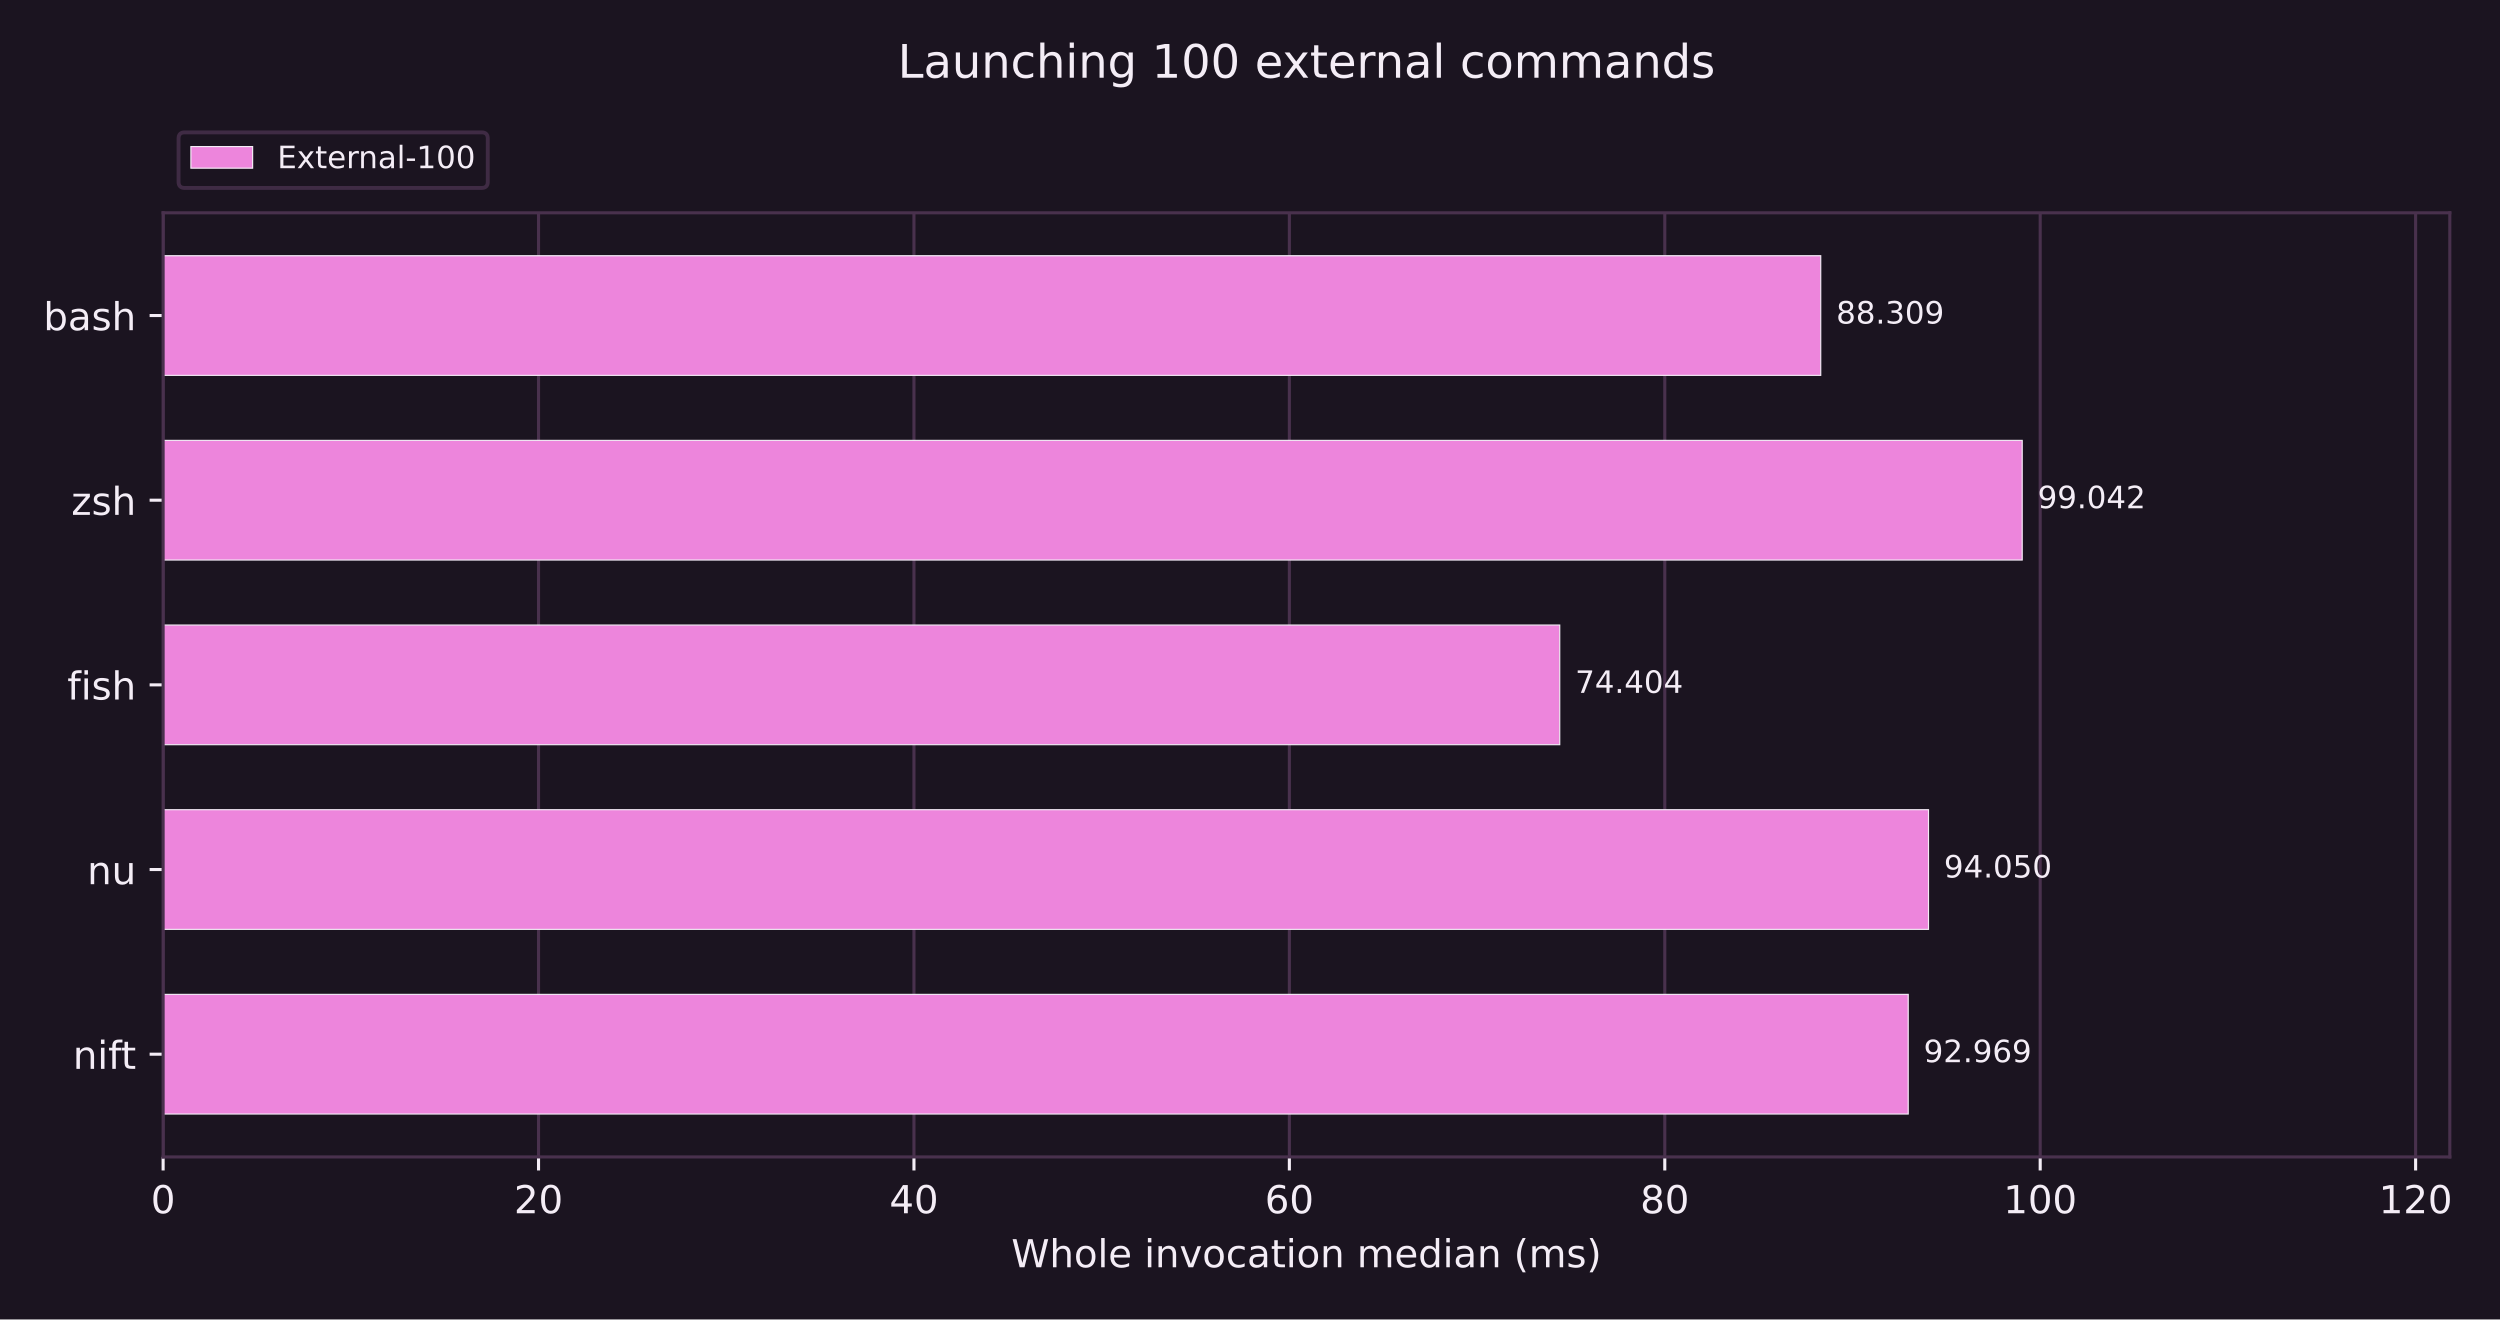
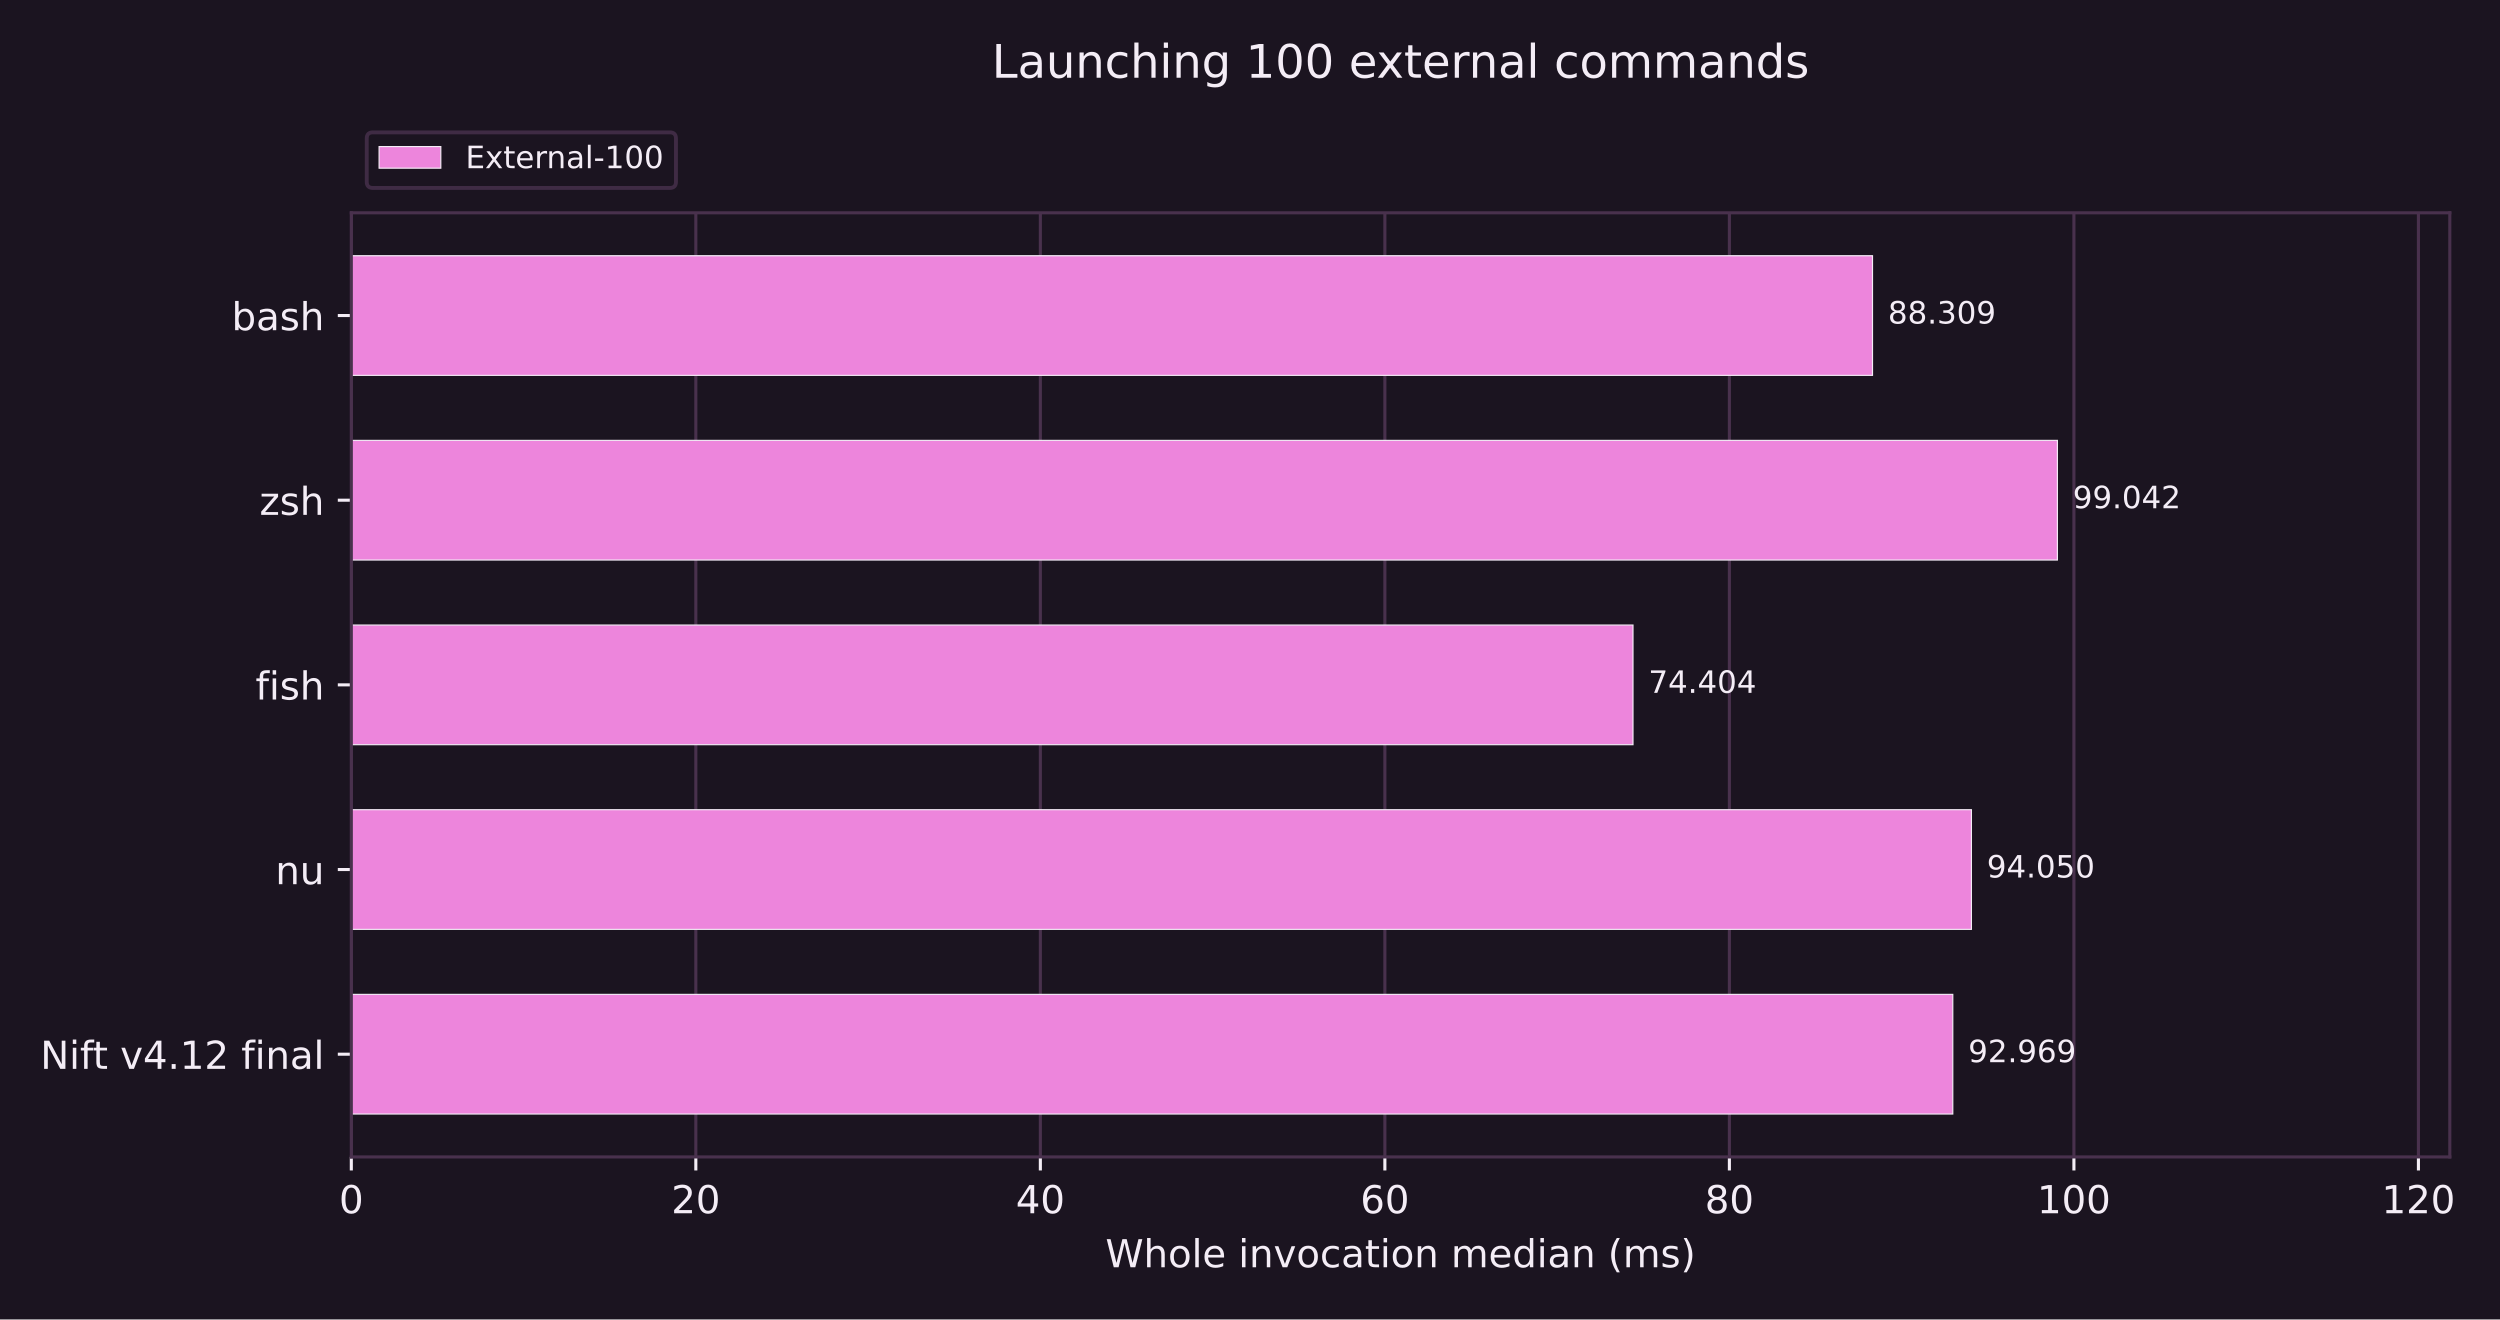
<svg xmlns="http://www.w3.org/2000/svg" xmlns:xlink="http://www.w3.org/1999/xlink" width="648pt" height="342pt" viewBox="0 0 648 342" version="1.1">
  <defs>
    <style type="text/css">*{stroke-linejoin: round; stroke-linecap: butt}</style>
  </defs>
  <g id="figure_1">
    <g id="patch_1">
      <path d="M 0 342  L 648 342  L 648 0  L 0 0  z " style="fill: #1b1420" />
    </g>
    <g id="axes_1">
      <g id="patch_2">
-         <path d="M 42.28 299.878  L 634.988 299.878  L 634.988 55.16  L 42.28 55.16  z " style="fill: #1b1420" />
+         <path d="M 91.06 299.878  L 634.988 299.878  L 634.988 55.16  L 91.06 55.16  z " style="fill: #1b1420" />
      </g>
      <g id="matplotlib.axis_1">
        <g id="xtick_1">
          <g id="line2d_1">
-             <path d="M 42.28 299.878  L 42.28 55.16  " clip-path="url(#pf2bfe2a7ea)" style="fill: none; stroke: #49314d; stroke-width: 0.8; stroke-linecap: square" />
+             <path d="M 91.06 299.878  L 91.06 55.16  " clip-path="url(#p941b43d99b)" style="fill: none; stroke: #49314d; stroke-width: 0.8; stroke-linecap: square" />
          </g>
          <g id="line2d_2">
            <defs>
              <path id="m17a246e4b5" d="M 0 0  L 0 3.5  " style="stroke: #f4edf6; stroke-width: 0.8" />
            </defs>
            <g>
-               <use xlink:href="#m17a246e4b5" x="42.28" y="299.878" style="fill: #f4edf6; stroke: #f4edf6; stroke-width: 0.8" />
+               <use xlink:href="#m17a246e4b5" x="91.06" y="299.878" style="fill: #f4edf6; stroke: #f4edf6; stroke-width: 0.8" />
            </g>
          </g>
          <g id="text_1">
-             <text style="font-size: 10px; font-family: 'DejaVu Sans'; text-anchor: middle; fill: #f4edf6" x="42.28" y="314.475" transform="rotate(-0 42.28 314.4753)">0</text>
+             <text style="font-size: 10px; font-family: 'DejaVu Sans'; text-anchor: middle; fill: #f4edf6" x="91.06" y="314.475" transform="rotate(-0 91.06 314.4753)">0</text>
          </g>
        </g>
        <g id="xtick_2">
          <g id="line2d_3">
-             <path d="M 139.588 299.878  L 139.588 55.16  " clip-path="url(#pf2bfe2a7ea)" style="fill: none; stroke: #49314d; stroke-width: 0.8; stroke-linecap: square" />
+             <path d="M 180.359 299.878  L 180.359 55.16  " clip-path="url(#p941b43d99b)" style="fill: none; stroke: #49314d; stroke-width: 0.8; stroke-linecap: square" />
          </g>
          <g id="line2d_4">
            <g>
-               <use xlink:href="#m17a246e4b5" x="139.588" y="299.878" style="fill: #f4edf6; stroke: #f4edf6; stroke-width: 0.8" />
+               <use xlink:href="#m17a246e4b5" x="180.359" y="299.878" style="fill: #f4edf6; stroke: #f4edf6; stroke-width: 0.8" />
            </g>
          </g>
          <g id="text_2">
-             <text style="font-size: 10px; font-family: 'DejaVu Sans'; text-anchor: middle; fill: #f4edf6" x="139.588" y="314.475" transform="rotate(-0 139.5878 314.4753)">20</text>
+             <text style="font-size: 10px; font-family: 'DejaVu Sans'; text-anchor: middle; fill: #f4edf6" x="180.359" y="314.475" transform="rotate(-0 180.3594 314.4753)">20</text>
          </g>
        </g>
        <g id="xtick_3">
          <g id="line2d_5">
-             <path d="M 236.896 299.878  L 236.896 55.16  " clip-path="url(#pf2bfe2a7ea)" style="fill: none; stroke: #49314d; stroke-width: 0.8; stroke-linecap: square" />
+             <path d="M 269.659 299.878  L 269.659 55.16  " clip-path="url(#p941b43d99b)" style="fill: none; stroke: #49314d; stroke-width: 0.8; stroke-linecap: square" />
          </g>
          <g id="line2d_6">
            <g>
-               <use xlink:href="#m17a246e4b5" x="236.896" y="299.878" style="fill: #f4edf6; stroke: #f4edf6; stroke-width: 0.8" />
+               <use xlink:href="#m17a246e4b5" x="269.659" y="299.878" style="fill: #f4edf6; stroke: #f4edf6; stroke-width: 0.8" />
            </g>
          </g>
          <g id="text_3">
-             <text style="font-size: 10px; font-family: 'DejaVu Sans'; text-anchor: middle; fill: #f4edf6" x="236.896" y="314.475" transform="rotate(-0 236.8956 314.4753)">40</text>
+             <text style="font-size: 10px; font-family: 'DejaVu Sans'; text-anchor: middle; fill: #f4edf6" x="269.659" y="314.475" transform="rotate(-0 269.6587 314.4753)">40</text>
          </g>
        </g>
        <g id="xtick_4">
          <g id="line2d_7">
-             <path d="M 334.203 299.878  L 334.203 55.16  " clip-path="url(#pf2bfe2a7ea)" style="fill: none; stroke: #49314d; stroke-width: 0.8; stroke-linecap: square" />
+             <path d="M 358.958 299.878  L 358.958 55.16  " clip-path="url(#p941b43d99b)" style="fill: none; stroke: #49314d; stroke-width: 0.8; stroke-linecap: square" />
          </g>
          <g id="line2d_8">
            <g>
-               <use xlink:href="#m17a246e4b5" x="334.203" y="299.878" style="fill: #f4edf6; stroke: #f4edf6; stroke-width: 0.8" />
+               <use xlink:href="#m17a246e4b5" x="358.958" y="299.878" style="fill: #f4edf6; stroke: #f4edf6; stroke-width: 0.8" />
            </g>
          </g>
          <g id="text_4">
-             <text style="font-size: 10px; font-family: 'DejaVu Sans'; text-anchor: middle; fill: #f4edf6" x="334.203" y="314.475" transform="rotate(-0 334.2034 314.4753)">60</text>
+             <text style="font-size: 10px; font-family: 'DejaVu Sans'; text-anchor: middle; fill: #f4edf6" x="358.958" y="314.475" transform="rotate(-0 358.9581 314.4753)">60</text>
          </g>
        </g>
        <g id="xtick_5">
          <g id="line2d_9">
-             <path d="M 431.511 299.878  L 431.511 55.16  " clip-path="url(#pf2bfe2a7ea)" style="fill: none; stroke: #49314d; stroke-width: 0.8; stroke-linecap: square" />
+             <path d="M 448.257 299.878  L 448.257 55.16  " clip-path="url(#p941b43d99b)" style="fill: none; stroke: #49314d; stroke-width: 0.8; stroke-linecap: square" />
          </g>
          <g id="line2d_10">
            <g>
-               <use xlink:href="#m17a246e4b5" x="431.511" y="299.878" style="fill: #f4edf6; stroke: #f4edf6; stroke-width: 0.8" />
+               <use xlink:href="#m17a246e4b5" x="448.257" y="299.878" style="fill: #f4edf6; stroke: #f4edf6; stroke-width: 0.8" />
            </g>
          </g>
          <g id="text_5">
-             <text style="font-size: 10px; font-family: 'DejaVu Sans'; text-anchor: middle; fill: #f4edf6" x="431.511" y="314.475" transform="rotate(-0 431.5112 314.4753)">80</text>
+             <text style="font-size: 10px; font-family: 'DejaVu Sans'; text-anchor: middle; fill: #f4edf6" x="448.257" y="314.475" transform="rotate(-0 448.2574 314.4753)">80</text>
          </g>
        </g>
        <g id="xtick_6">
          <g id="line2d_11">
-             <path d="M 528.819 299.878  L 528.819 55.16  " clip-path="url(#pf2bfe2a7ea)" style="fill: none; stroke: #49314d; stroke-width: 0.8; stroke-linecap: square" />
+             <path d="M 537.557 299.878  L 537.557 55.16  " clip-path="url(#p941b43d99b)" style="fill: none; stroke: #49314d; stroke-width: 0.8; stroke-linecap: square" />
          </g>
          <g id="line2d_12">
            <g>
-               <use xlink:href="#m17a246e4b5" x="528.819" y="299.878" style="fill: #f4edf6; stroke: #f4edf6; stroke-width: 0.8" />
+               <use xlink:href="#m17a246e4b5" x="537.557" y="299.878" style="fill: #f4edf6; stroke: #f4edf6; stroke-width: 0.8" />
            </g>
          </g>
          <g id="text_6">
-             <text style="font-size: 10px; font-family: 'DejaVu Sans'; text-anchor: middle; fill: #f4edf6" x="528.819" y="314.475" transform="rotate(-0 528.819 314.4753)">100</text>
+             <text style="font-size: 10px; font-family: 'DejaVu Sans'; text-anchor: middle; fill: #f4edf6" x="537.557" y="314.475" transform="rotate(-0 537.5568 314.4753)">100</text>
          </g>
        </g>
        <g id="xtick_7">
          <g id="line2d_13">
-             <path d="M 626.127 299.878  L 626.127 55.16  " clip-path="url(#pf2bfe2a7ea)" style="fill: none; stroke: #49314d; stroke-width: 0.8; stroke-linecap: square" />
+             <path d="M 626.856 299.878  L 626.856 55.16  " clip-path="url(#p941b43d99b)" style="fill: none; stroke: #49314d; stroke-width: 0.8; stroke-linecap: square" />
          </g>
          <g id="line2d_14">
            <g>
-               <use xlink:href="#m17a246e4b5" x="626.127" y="299.878" style="fill: #f4edf6; stroke: #f4edf6; stroke-width: 0.8" />
+               <use xlink:href="#m17a246e4b5" x="626.856" y="299.878" style="fill: #f4edf6; stroke: #f4edf6; stroke-width: 0.8" />
            </g>
          </g>
          <g id="text_7">
-             <text style="font-size: 10px; font-family: 'DejaVu Sans'; text-anchor: middle; fill: #f4edf6" x="626.127" y="314.475" transform="rotate(-0 626.1268 314.4753)">120</text>
+             <text style="font-size: 10px; font-family: 'DejaVu Sans'; text-anchor: middle; fill: #f4edf6" x="626.856" y="314.475" transform="rotate(-0 626.8561 314.4753)">120</text>
          </g>
        </g>
        <g id="text_8">
-           <text style="font-size: 10px; font-family: 'DejaVu Sans'; text-anchor: middle; fill: #f4edf6" x="338.634" y="328.476" transform="rotate(-0 338.6342 328.4761)">Whole invocation median (ms)</text>
+           <text style="font-size: 10px; font-family: 'DejaVu Sans'; text-anchor: middle; fill: #f4edf6" x="363.024" y="328.476" transform="rotate(-0 363.0242 328.4761)">Whole invocation median (ms)</text>
        </g>
      </g>
      <g id="matplotlib.axis_2">
        <g id="ytick_1">
          <g id="line2d_15">
            <defs>
              <path id="m6226300c67" d="M 0 0  L -3.5 0  " style="stroke: #f4edf6; stroke-width: 0.8" />
            </defs>
            <g>
-               <use xlink:href="#m6226300c67" x="42.28" y="81.791" style="fill: #f4edf6; stroke: #f4edf6; stroke-width: 0.8" />
+               <use xlink:href="#m6226300c67" x="91.06" y="81.791" style="fill: #f4edf6; stroke: #f4edf6; stroke-width: 0.8" />
            </g>
          </g>
          <g id="text_9">
-             <text style="font-size: 10px; font-family: 'DejaVu Sans'; text-anchor: end; fill: #f4edf6" x="35.28" y="85.591" transform="rotate(-0 35.28 85.5906)">bash</text>
+             <text style="font-size: 10px; font-family: 'DejaVu Sans'; text-anchor: end; fill: #f4edf6" x="84.06" y="85.591" transform="rotate(-0 84.06 85.5906)">bash</text>
          </g>
        </g>
        <g id="ytick_2">
          <g id="line2d_16">
            <g>
-               <use xlink:href="#m6226300c67" x="42.28" y="129.655" style="fill: #f4edf6; stroke: #f4edf6; stroke-width: 0.8" />
+               <use xlink:href="#m6226300c67" x="91.06" y="129.655" style="fill: #f4edf6; stroke: #f4edf6; stroke-width: 0.8" />
            </g>
          </g>
          <g id="text_10">
-             <text style="font-size: 10px; font-family: 'DejaVu Sans'; text-anchor: end; fill: #f4edf6" x="35.28" y="133.454" transform="rotate(-0 35.28 133.4543)">zsh</text>
+             <text style="font-size: 10px; font-family: 'DejaVu Sans'; text-anchor: end; fill: #f4edf6" x="84.06" y="133.454" transform="rotate(-0 84.06 133.4543)">zsh</text>
          </g>
        </g>
        <g id="ytick_3">
          <g id="line2d_17">
            <g>
-               <use xlink:href="#m6226300c67" x="42.28" y="177.519" style="fill: #f4edf6; stroke: #f4edf6; stroke-width: 0.8" />
+               <use xlink:href="#m6226300c67" x="91.06" y="177.519" style="fill: #f4edf6; stroke: #f4edf6; stroke-width: 0.8" />
            </g>
          </g>
          <g id="text_11">
-             <text style="font-size: 10px; font-family: 'DejaVu Sans'; text-anchor: end; fill: #f4edf6" x="35.28" y="181.318" transform="rotate(-0 35.28 181.318)">fish</text>
+             <text style="font-size: 10px; font-family: 'DejaVu Sans'; text-anchor: end; fill: #f4edf6" x="84.06" y="181.318" transform="rotate(-0 84.06 181.318)">fish</text>
          </g>
        </g>
        <g id="ytick_4">
          <g id="line2d_18">
            <g>
-               <use xlink:href="#m6226300c67" x="42.28" y="225.383" style="fill: #f4edf6; stroke: #f4edf6; stroke-width: 0.8" />
+               <use xlink:href="#m6226300c67" x="91.06" y="225.383" style="fill: #f4edf6; stroke: #f4edf6; stroke-width: 0.8" />
            </g>
          </g>
          <g id="text_12">
-             <text style="font-size: 10px; font-family: 'DejaVu Sans'; text-anchor: end; fill: #f4edf6" x="35.28" y="229.181" transform="rotate(-0 35.28 229.1814)">nu</text>
+             <text style="font-size: 10px; font-family: 'DejaVu Sans'; text-anchor: end; fill: #f4edf6" x="84.06" y="229.181" transform="rotate(-0 84.06 229.1814)">nu</text>
          </g>
        </g>
        <g id="ytick_5">
          <g id="line2d_19">
            <g>
-               <use xlink:href="#m6226300c67" x="42.28" y="273.246" style="fill: #f4edf6; stroke: #f4edf6; stroke-width: 0.8" />
+               <use xlink:href="#m6226300c67" x="91.06" y="273.246" style="fill: #f4edf6; stroke: #f4edf6; stroke-width: 0.8" />
            </g>
          </g>
          <g id="text_13">
-             <text style="font-size: 10px; font-family: 'DejaVu Sans'; text-anchor: end; fill: #f4edf6" x="35.28" y="277.045" transform="rotate(-0 35.28 277.0455)">nift</text>
+             <text style="font-size: 10px; font-family: 'DejaVu Sans'; text-anchor: end; fill: #f4edf6" x="84.06" y="277.045" transform="rotate(-0 84.06 277.0455)">Nift v4.12 final</text>
          </g>
        </g>
      </g>
      <g id="patch_3">
-         <path d="M 42.28 66.284  L 471.936 66.284  L 471.936 97.299  L 42.28 97.299  z " clip-path="url(#pf2bfe2a7ea)" style="fill: #ed85dc; stroke: #f4edf6; stroke-width: 0.3; stroke-linejoin: miter" />
+         <path d="M 91.06 66.284  L 485.355 66.284  L 485.355 97.299  L 91.06 97.299  z " clip-path="url(#p941b43d99b)" style="fill: #ed85dc; stroke: #f4edf6; stroke-width: 0.3; stroke-linejoin: miter" />
      </g>
      <g id="patch_4">
-         <path d="M 42.28 114.147  L 524.157 114.147  L 524.157 145.163  L 42.28 145.163  z " clip-path="url(#pf2bfe2a7ea)" style="fill: #ed85dc; stroke: #f4edf6; stroke-width: 0.3; stroke-linejoin: miter" />
+         <path d="M 91.06 114.147  L 533.278 114.147  L 533.278 145.163  L 91.06 145.163  z " clip-path="url(#p941b43d99b)" style="fill: #ed85dc; stroke: #f4edf6; stroke-width: 0.3; stroke-linejoin: miter" />
      </g>
      <g id="patch_5">
-         <path d="M 42.28 162.011  L 404.285 162.011  L 404.285 193.027  L 42.28 193.027  z " clip-path="url(#pf2bfe2a7ea)" style="fill: #ed85dc; stroke: #f4edf6; stroke-width: 0.3; stroke-linejoin: miter" />
+         <path d="M 91.06 162.011  L 423.272 162.011  L 423.272 193.027  L 91.06 193.027  z " clip-path="url(#p941b43d99b)" style="fill: #ed85dc; stroke: #f4edf6; stroke-width: 0.3; stroke-linejoin: miter" />
      </g>
      <g id="patch_6">
-         <path d="M 42.28 209.875  L 499.87 209.875  L 499.87 240.89  L 42.28 240.89  z " clip-path="url(#pf2bfe2a7ea)" style="fill: #ed85dc; stroke: #f4edf6; stroke-width: 0.3; stroke-linejoin: miter" />
+         <path d="M 91.06 209.875  L 510.991 209.875  L 510.991 240.89  L 91.06 240.89  z " clip-path="url(#p941b43d99b)" style="fill: #ed85dc; stroke: #f4edf6; stroke-width: 0.3; stroke-linejoin: miter" />
      </g>
      <g id="patch_7">
-         <path d="M 42.28 257.738  L 494.61 257.738  L 494.61 288.754  L 42.28 288.754  z " clip-path="url(#pf2bfe2a7ea)" style="fill: #ed85dc; stroke: #f4edf6; stroke-width: 0.3; stroke-linejoin: miter" />
+         <path d="M 91.06 257.738  L 506.163 257.738  L 506.163 288.754  L 91.06 288.754  z " clip-path="url(#p941b43d99b)" style="fill: #ed85dc; stroke: #f4edf6; stroke-width: 0.3; stroke-linejoin: miter" />
      </g>
      <g id="patch_8">
-         <path d="M 42.28 299.878  L 42.28 55.16  " style="fill: none; stroke: #49314d; stroke-width: 0.8; stroke-linejoin: miter; stroke-linecap: square" />
+         <path d="M 91.06 299.878  L 91.06 55.16  " style="fill: none; stroke: #49314d; stroke-width: 0.8; stroke-linejoin: miter; stroke-linecap: square" />
      </g>
      <g id="patch_9">
        <path d="M 634.988 299.878  L 634.988 55.16  " style="fill: none; stroke: #49314d; stroke-width: 0.8; stroke-linejoin: miter; stroke-linecap: square" />
      </g>
      <g id="patch_10">
-         <path d="M 42.28 299.878  L 634.988 299.878  " style="fill: none; stroke: #49314d; stroke-width: 0.8; stroke-linejoin: miter; stroke-linecap: square" />
+         <path d="M 91.06 299.878  L 634.988 299.878  " style="fill: none; stroke: #49314d; stroke-width: 0.8; stroke-linejoin: miter; stroke-linecap: square" />
      </g>
      <g id="patch_11">
-         <path d="M 42.28 55.16  L 634.988 55.16  " style="fill: none; stroke: #49314d; stroke-width: 0.8; stroke-linejoin: miter; stroke-linecap: square" />
+         <path d="M 91.06 55.16  L 634.988 55.16  " style="fill: none; stroke: #49314d; stroke-width: 0.8; stroke-linejoin: miter; stroke-linecap: square" />
      </g>
      <g id="text_14">
-         <text style="font-size: 8px; font-family: 'DejaVu Sans'; text-anchor: start; fill: #f4edf6" x="475.936" y="83.87" transform="rotate(-0 475.9361 83.8695)">88.309</text>
+         <text style="font-size: 8px; font-family: 'DejaVu Sans'; text-anchor: start; fill: #f4edf6" x="489.355" y="83.87" transform="rotate(-0 489.3554 83.8695)">88.309</text>
      </g>
      <g id="text_15">
-         <text style="font-size: 8px; font-family: 'DejaVu Sans'; text-anchor: start; fill: #f4edf6" x="528.157" y="131.733" transform="rotate(-0 528.1567 131.7332)">99.042</text>
+         <text style="font-size: 8px; font-family: 'DejaVu Sans'; text-anchor: start; fill: #f4edf6" x="537.278" y="131.733" transform="rotate(-0 537.2781 131.7332)">99.042</text>
      </g>
      <g id="text_16">
-         <text style="font-size: 8px; font-family: 'DejaVu Sans'; text-anchor: start; fill: #f4edf6" x="408.285" y="179.597" transform="rotate(-0 408.2852 179.597)">74.404</text>
+         <text style="font-size: 8px; font-family: 'DejaVu Sans'; text-anchor: start; fill: #f4edf6" x="427.272" y="179.597" transform="rotate(-0 427.2721 179.597)">74.404</text>
      </g>
      <g id="text_17">
-         <text style="font-size: 8px; font-family: 'DejaVu Sans'; text-anchor: start; fill: #f4edf6" x="503.87" y="227.461" transform="rotate(-0 503.8703 227.4607)">94.050</text>
+         <text style="font-size: 8px; font-family: 'DejaVu Sans'; text-anchor: start; fill: #f4edf6" x="514.991" y="227.461" transform="rotate(-0 514.9905 227.4607)">94.050</text>
      </g>
      <g id="text_18">
-         <text style="font-size: 8px; font-family: 'DejaVu Sans'; text-anchor: start; fill: #f4edf6" x="498.61" y="275.324" transform="rotate(-0 498.61 275.3244)">92.969</text>
+         <text style="font-size: 8px; font-family: 'DejaVu Sans'; text-anchor: start; fill: #f4edf6" x="510.163" y="275.324" transform="rotate(-0 510.1631 275.3244)">92.969</text>
      </g>
      <g id="text_19">
-         <text style="font-size: 12px; font-family: 'DejaVu Sans'; text-anchor: middle; fill: #f4edf6" x="338.634" y="20.16" transform="rotate(-0 338.6342 20.16)">Launching 100 external commands</text>
+         <text style="font-size: 12px; font-family: 'DejaVu Sans'; text-anchor: middle; fill: #f4edf6" x="363.024" y="20.16" transform="rotate(-0 363.0242 20.16)">Launching 100 external commands</text>
      </g>
      <g id="legend_1">
        <g id="patch_12">
-           <path d="M 47.88 48.713  L 124.829 48.713  Q 126.429 48.713 126.429 47.113  L 126.429 35.912  Q 126.429 34.312 124.829 34.312  L 47.88 34.312  Q 46.28 34.312 46.28 35.912  L 46.28 47.113  Q 46.28 48.713 47.88 48.713  z " style="fill: #1b1420; opacity: 0.8; stroke: #49314d; stroke-linejoin: miter" />
+           <path d="M 96.66 48.713  L 173.609 48.713  Q 175.209 48.713 175.209 47.113  L 175.209 35.912  Q 175.209 34.312 173.609 34.312  L 96.66 34.312  Q 95.06 34.312 95.06 35.912  L 95.06 47.113  Q 95.06 48.713 96.66 48.713  z " style="fill: #1b1420; opacity: 0.8; stroke: #49314d; stroke-linejoin: miter" />
        </g>
        <g id="patch_13">
-           <path d="M 49.48 43.591  L 65.48 43.591  L 65.48 37.991  L 49.48 37.991  z " style="fill: #ed85dc; stroke: #f4edf6; stroke-width: 0.3; stroke-linejoin: miter" />
+           <path d="M 98.26 43.591  L 114.26 43.591  L 114.26 37.991  L 98.26 37.991  z " style="fill: #ed85dc; stroke: #f4edf6; stroke-width: 0.3; stroke-linejoin: miter" />
        </g>
        <g id="text_20">
-           <text style="font-size: 8px; font-family: 'DejaVu Sans'; text-anchor: start; fill: #f4edf6" x="71.88" y="43.591" transform="rotate(-0 71.88 43.59095)">External-100</text>
+           <text style="font-size: 8px; font-family: 'DejaVu Sans'; text-anchor: start; fill: #f4edf6" x="120.66" y="43.591" transform="rotate(-0 120.66 43.59095)">External-100</text>
        </g>
      </g>
    </g>
  </g>
  <defs>
-     <clipPath id="pf2bfe2a7ea">
-       <rect x="42.28" y="55.16" width="592.708" height="244.718" />
+     <clipPath id="p941b43d99b">
+       <rect x="91.06" y="55.16" width="543.928" height="244.718" />
    </clipPath>
  </defs>
</svg>
